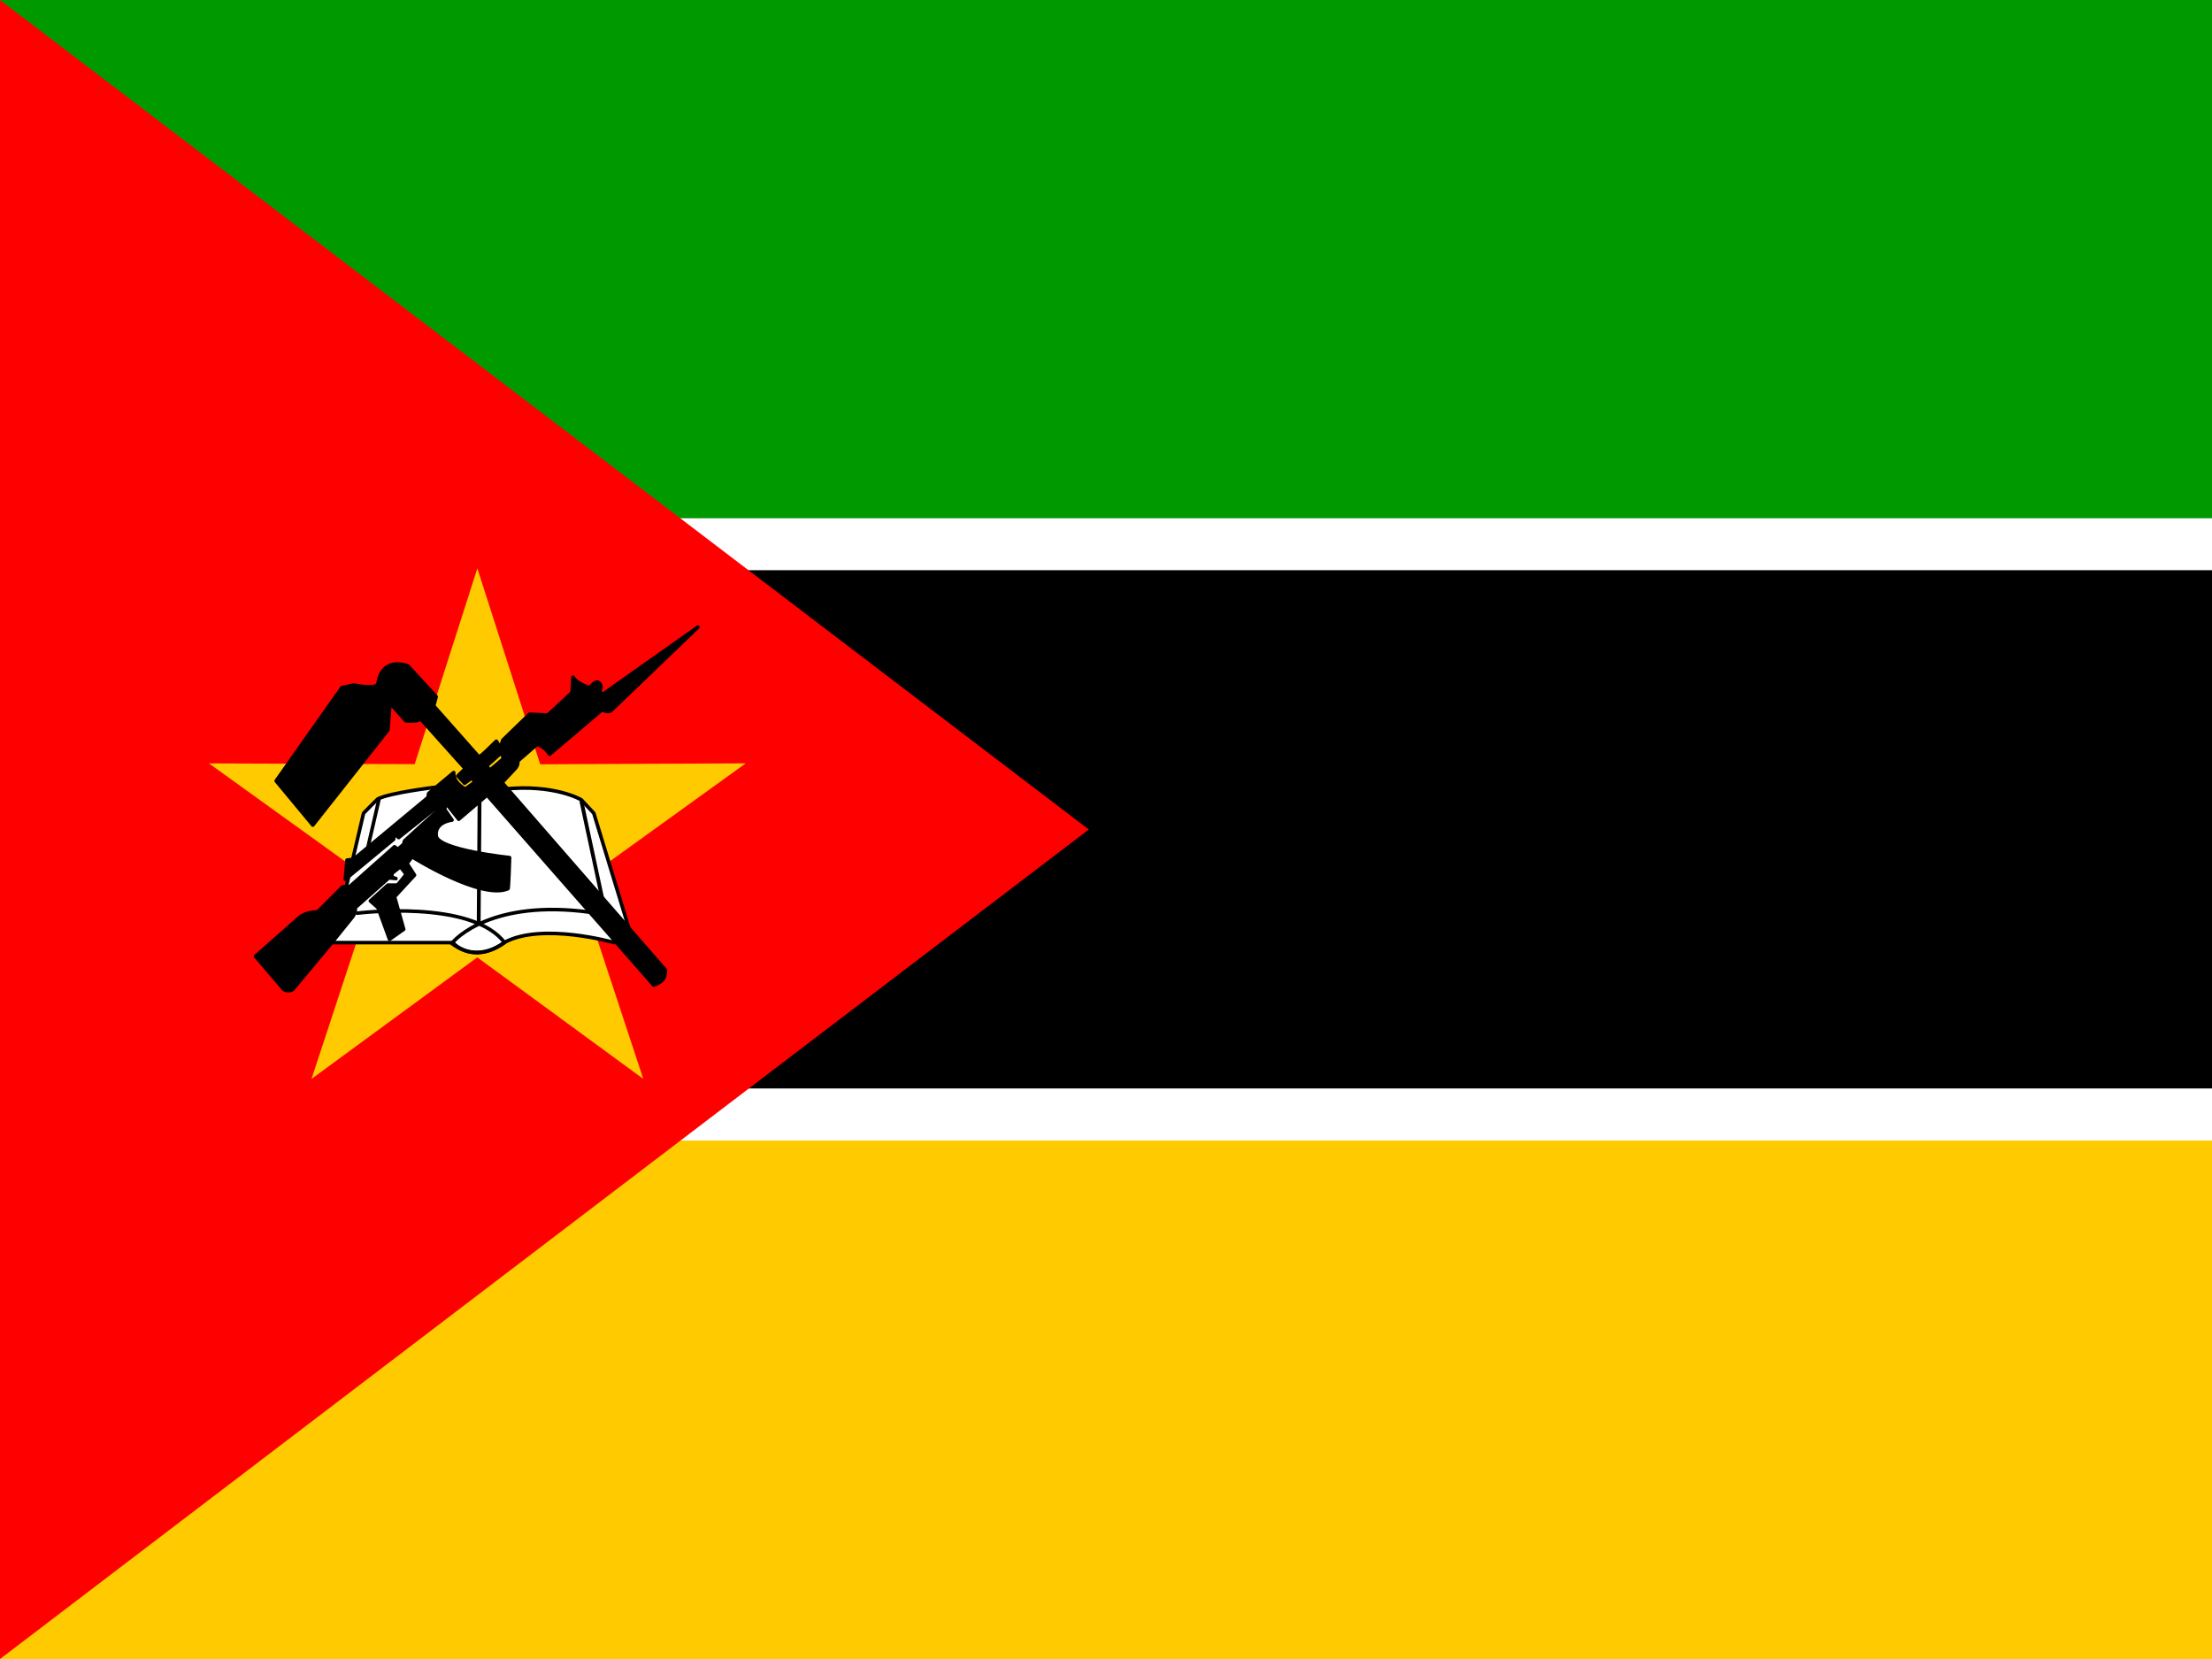
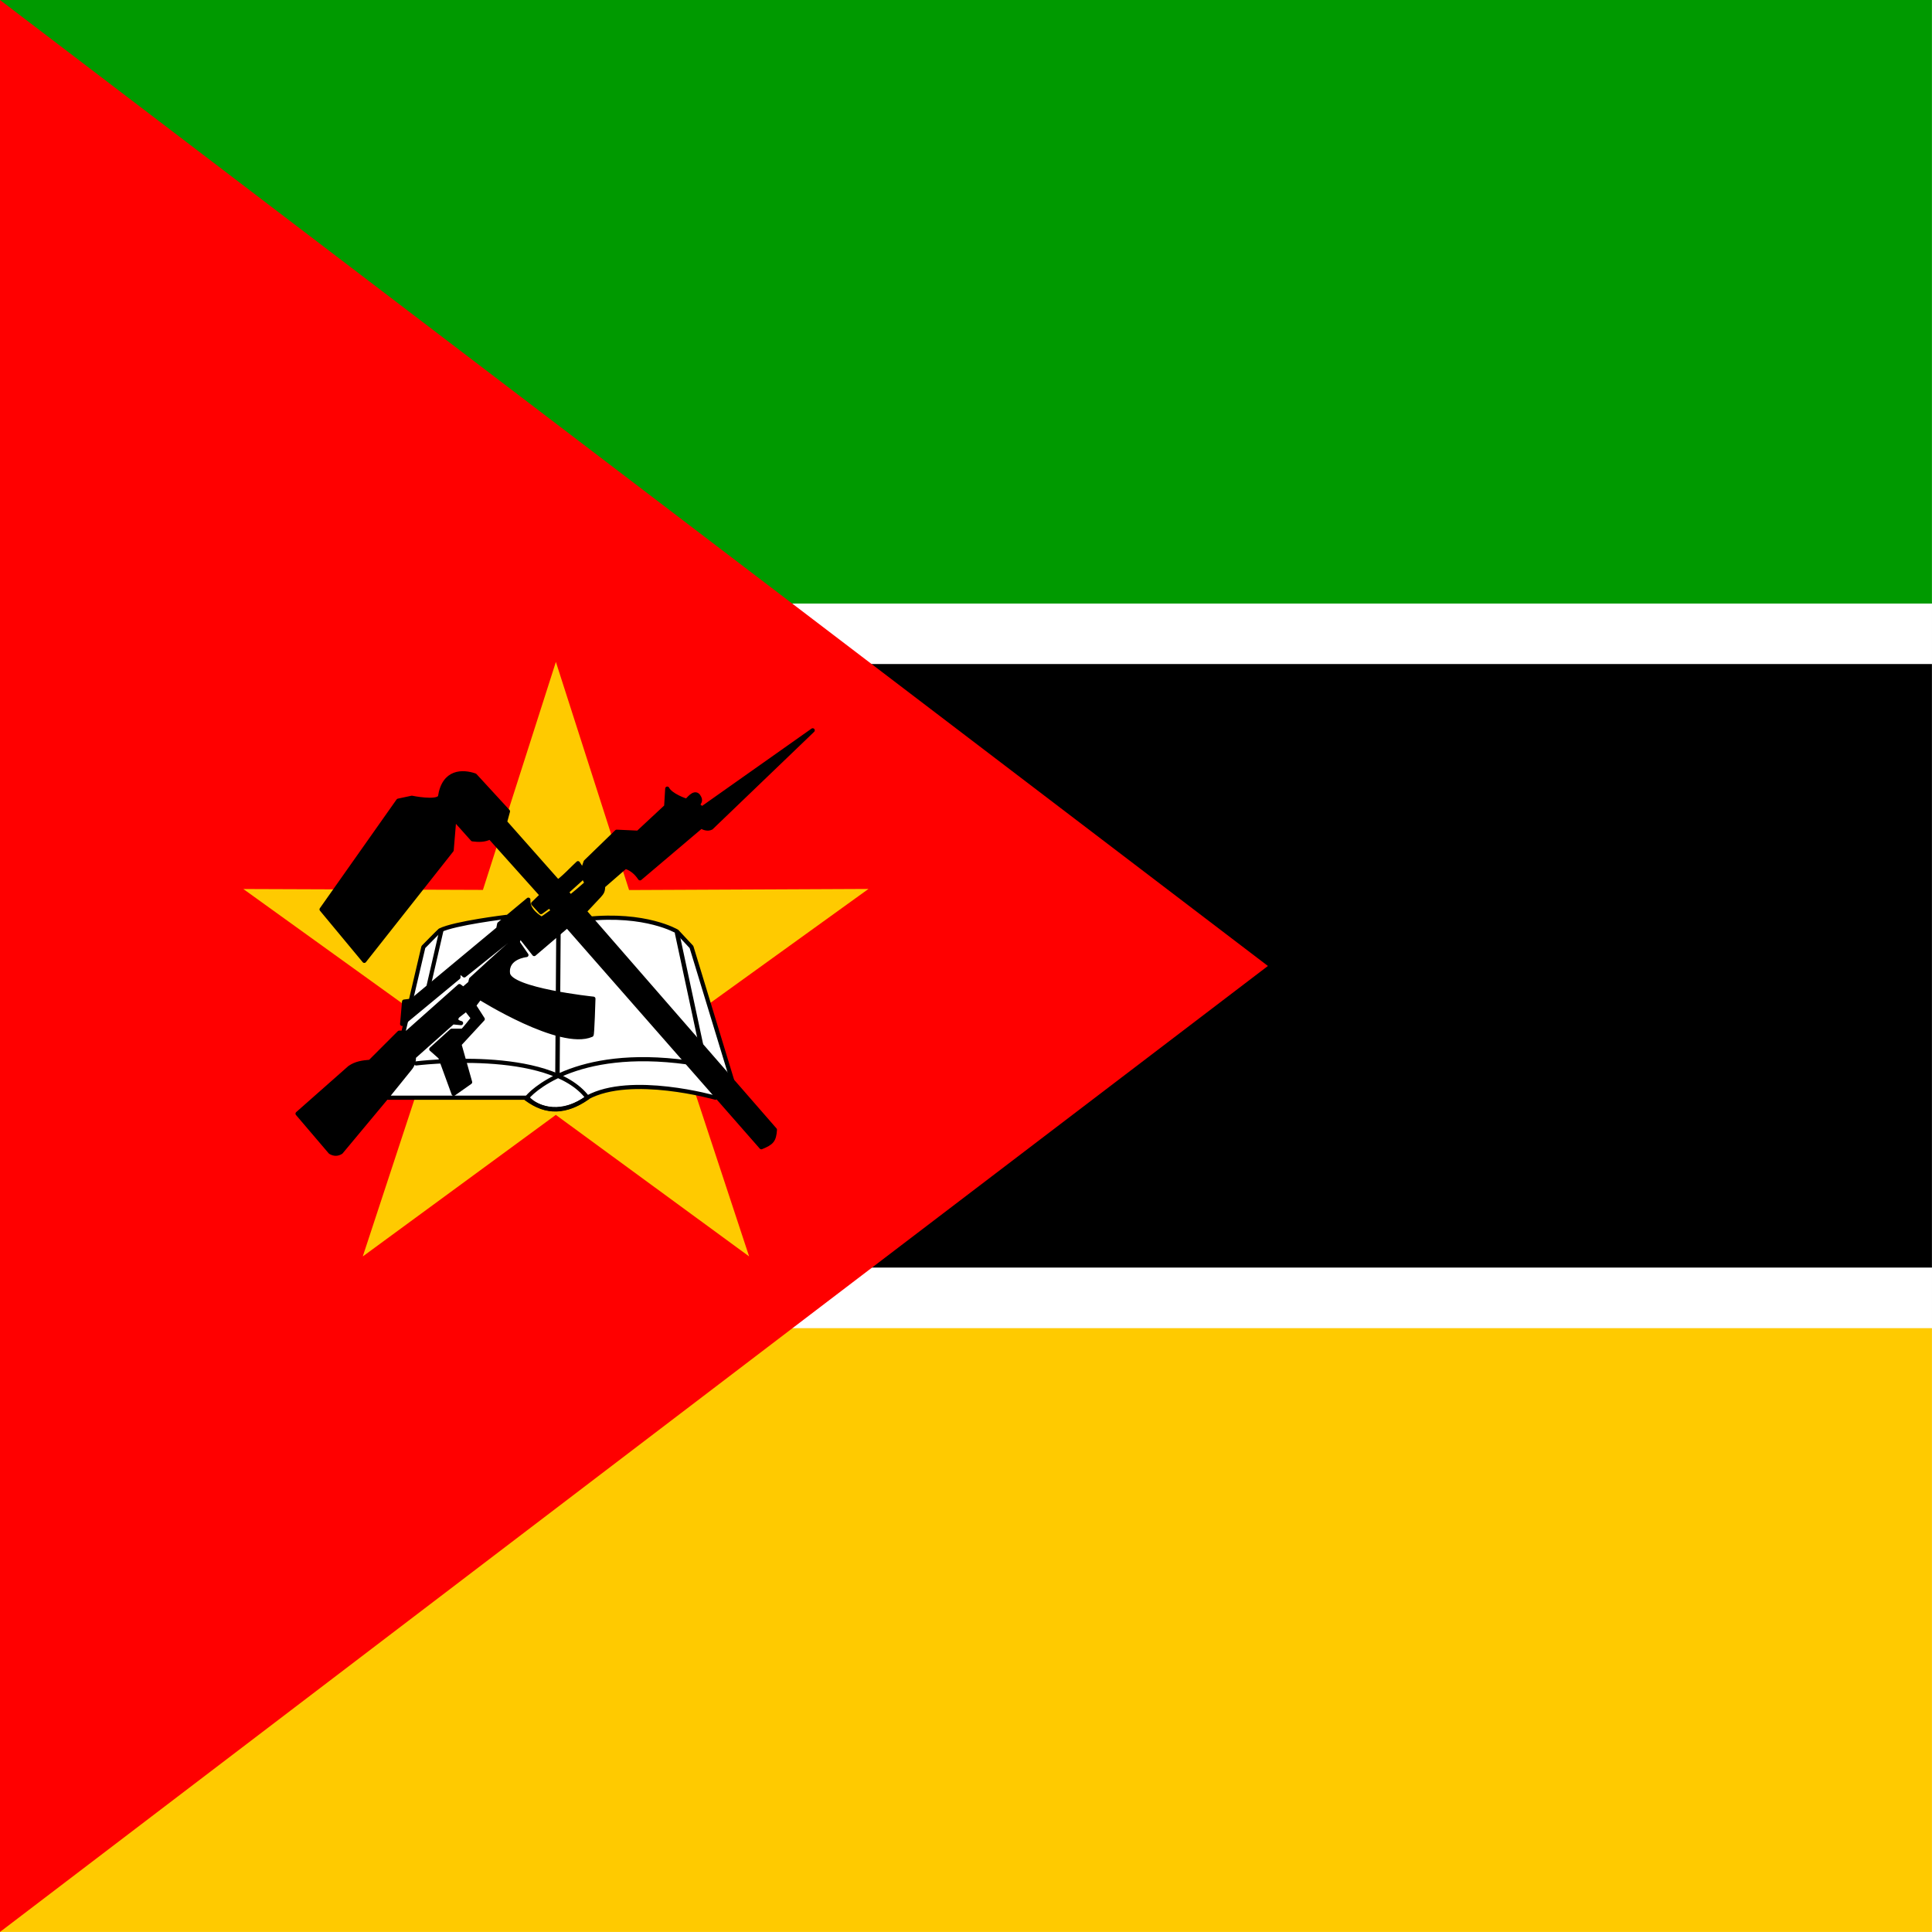
- <svg xmlns="http://www.w3.org/2000/svg" height="480" width="640" id="flag-icon-css-mz">
+ <svg xmlns="http://www.w3.org/2000/svg" height="512" width="512" id="flag-icon-css-mz">
  <defs>
    <clipPath id="a">
-       <path fill-opacity=".67" d="M0 0h682.67v512H0z" />
+       <path fill-opacity=".67" d="M0 0h496.06v496.06H0z" />
    </clipPath>
  </defs>
-   <g clip-path="url(#a)" transform="scale(.9375)">
-     <path fill-rule="evenodd" fill="#009a00" d="M0 0h768v160H0z" />
-     <path fill-rule="evenodd" fill="#fff" d="M0 159.96h768v16.018H0z" />
-     <path fill-rule="evenodd" d="M0 175.98h768v160H0z" />
-     <path fill-rule="evenodd" fill="#fff" d="M0 335.98h768v16.018H0z" />
-     <path fill-rule="evenodd" fill="#ffca00" d="M0 352h768v160H0z" />
-     <path d="M0 0v512l336.02-256L0 0z" fill-rule="evenodd" fill="red" />
-     <path fill="#ffca00" fill-rule="evenodd" d="M198.532 332.966l-51.23-37.505-51.163 37.514 19.841-60.31-51.49-37.066 63.493.235 19.336-60.424 19.397 60.46 63.442-.29-51.506 37.13z" />
-     <path stroke-linejoin="round" d="M102.837 290.905h36.905c2.969 3.331 9.594 4.69 15.904-.04 11.567-6.334 33.945.04 33.945.04l4.407-4.682-10.742-35.252-3.856-4.131s-8.261-4.957-23.96-3.305c-15.698 1.653-21.207-.55-21.207-.55s-13.77 1.652-17.625 3.58c-.424.343-4.407 4.406-4.407 4.406l-9.364 39.934z" fill-rule="evenodd" stroke="#000" stroke-linecap="round" stroke-width="1.103" fill="#fff" />
-     <path stroke-linejoin="round" d="M110.274 281.819s35.251-4.407 45.442 9.088c-5.755 3.938-10.823 4.263-16.25.276.865-1.44 12.67-13.77 42.689-9.64" stroke="#000" stroke-linecap="round" stroke-width="1.103" fill="none" />
-     <path d="M148.002 246.567l-.273 38.833m31.67-38.286l6.61 30.846" stroke="#000" stroke-width="1.176" fill="none" />
-     <path stroke-linejoin="round" d="M116.971 246.63l-3.668 15.906" stroke="#000" stroke-linecap="round" stroke-width="1.103" fill="none" />
-     <path stroke-linejoin="round" d="M78.868 295.14l8.68 10.175c1.018.608 1.924.57 2.829 0l12.862-15.434 5.402-6.689c.837-.99 1.104-2.096 1.03-3.086l10.327-9.178c.845.059 1.348.154 2.193.211-.998-.258-1.73-.744-.945-1.838l2.315-1.8 1.8 2.314s-2.571 3.344-2.829 3.344h-2.83l-5.402 4.889 2.362 2.087 3.555 9.746 4.374-3.088-2.83-10.032 6.174-6.688-2.316-3.602 1.544-2.058s21.368 13.453 29.6 9.852c.223.08.498-9.595.498-9.595s-22.123-2.315-22.638-6.688c-.515-4.373 4.888-4.888 4.888-4.888l-2.316-3.344.515-1.801 3.859 4.888 8.747-7.46 51.449 58.652c2.809-1.139 3.408-1.826 3.602-4.63-.073-.07-50.42-57.881-50.42-57.881l3.858-4.116c.76-.857 1.027-1.221 1.028-2.573l5.917-5.144c1.78.61 2.914 1.677 3.859 3.086l16.266-13.786c.429.43 1.73.858 2.615.376l26.888-25.816-29.305 20.703-1.033-.772c0-.858 1.064-1.07 0-2.573-1.138-1.366-2.83 1.286-3.086 1.286-.258 0-4.243-1.408-5.116-3.192l-.287 4.736-7.46 6.946-5.66-.258-8.232 7.975-1.028 3.087 1.286 2.573s-4.374 3.859-4.374 3.601c0-.257-.884-1.137-.922-1.25l3.752-3.38.514-2.316-1.251-1.954c-.38.275-5.18 5.299-5.437 4.784-.432-.477-13.894-15.69-13.894-15.69l.77-2.83-8.745-9.519c-3.189-1.1-8.232-1.286-9.261 5.66-.801 1.631-7.46.257-7.46.257l-3.602.772-20.322 28.811 11.319 13.634 23.152-29.326.688-8.308 4.857 5.432c1.62.208 3.163.227 4.631-.514l13.717 15.31-2.284 2.229c.772.858 1.303 1.405 2.075 2.263.772-.514 1.508-1.132 2.28-1.647.258.344.686.996.944 1.339-1.15.625-1.956 1.458-3.105 2.084-1.84-1.2-3.615-2.692-3.48-5.068l-7.718 6.431-.257 1.287-22.895 19.036-2.058.258-.515 5.916 14.92-12.347v-1.802l1.544 1.286 11.576-9.26s.772 1.029.515 1.029-10.29 9.26-10.29 9.26l-.257 1.03-1.801 1.543-1.03-.772-13.89 12.348h-2.059l-7.717 7.718c-1.99.173-3.715.384-5.402 1.543L78.86 295.14z" fill-rule="evenodd" stroke="#000" stroke-linecap="round" stroke-width="1.103" />
+   <g clip-path="url(#a)" transform="scale(1.0321)">
+     <path fill-rule="evenodd" fill="#009a00" d="M0 0h744.09v155.02H0z" />
+     <path fill-rule="evenodd" fill="#fff" d="M0 154.98h744.09v15.52H0z" />
+     <path fill-rule="evenodd" d="M0 170.5h744.09v155.02H0z" />
+     <path fill-rule="evenodd" fill="#fff" d="M0 325.52h744.09v15.52H0z" />
+     <path fill-rule="evenodd" fill="#ffca00" d="M0 341.04h744.09v155.02H0z" />
+     <path d="M0 0v496.06l325.56-248.03L0 0z" fill-rule="evenodd" fill="red" />
+     <path fill="#ffca00" fill-rule="evenodd" d="M192.351 322.606l-49.634-36.338-49.57 36.347 19.223-58.433-49.888-35.912 61.517.227 18.734-58.542 18.793 58.577 61.467-.28-49.903 35.974z" />
+     <path stroke-linejoin="round" d="M99.635 281.854h35.756c2.877 3.228 9.296 4.544 15.41-.038 11.207-6.137 32.888.038 32.888.038l4.27-4.536-10.407-34.155-3.736-4.002s-8.005-4.803-23.215-3.202c-15.21 1.6-20.546-.533-20.546-.533s-13.342 1.6-17.078 3.468c-.41.333-4.269 4.27-4.269 4.27l-9.073 38.69z" fill-rule="evenodd" stroke="#000" stroke-linecap="round" stroke-width="1.068" fill="#fff" />
+     <path stroke-linejoin="round" d="M106.84 273.05s34.155-4.268 44.028 8.806c-5.576 3.815-10.485 4.13-15.743.268.837-1.396 12.274-13.342 41.36-9.34" stroke="#000" stroke-linecap="round" stroke-width="1.068" fill="none" />
+     <path d="M143.395 238.897l-.265 37.624m30.684-37.094l6.404 29.885" stroke="#000" stroke-width="1.14" fill="none" />
+     <path stroke-linejoin="round" d="M113.33 238.956l-3.555 15.413" stroke="#000" stroke-linecap="round" stroke-width="1.068" fill="none" />
+     <path stroke-linejoin="round" d="M76.413 285.957l8.409 9.859c.987.589 1.864.551 2.741 0l12.462-14.954 5.234-6.48c.81-.96 1.07-2.031.997-2.991l10.006-8.892c.819.057 1.306.15 2.125.205-.967-.25-1.677-.722-.915-1.781l2.243-1.745 1.744 2.243s-2.492 3.24-2.741 3.24h-2.742l-5.234 4.736 2.288 2.022 3.445 9.443 4.237-2.991-2.742-9.72 5.982-6.48-2.243-3.49 1.495-1.994s20.703 13.034 28.68 9.545c.215.078.481-9.296.481-9.296s-21.434-2.243-21.933-6.48c-.499-4.237 4.736-4.735 4.736-4.735l-2.244-3.24.5-1.746 3.738 4.736 8.474-7.228 49.848 56.827c2.721-1.104 3.302-1.77 3.49-4.486-.07-.069-48.851-56.08-48.851-56.08l3.738-3.987c.737-.83.996-1.184.997-2.493l5.732-4.985c1.724.593 2.823 1.626 3.739 2.99l15.76-13.356c.415.416 1.677.831 2.533.364l26.052-25.012-28.394 20.058-1-.748c0-.83 1.03-1.036 0-2.492-1.103-1.324-2.742 1.246-2.99 1.246-.25 0-4.11-1.365-4.957-3.093l-.278 4.588-7.228 6.73-5.483-.25-7.976 7.727-.997 2.99 1.246 2.494s-4.237 3.738-4.237 3.489c0-.249-.857-1.102-.893-1.212l3.635-3.275.498-2.243-1.213-1.894c-.367.268-5.018 5.135-5.267 4.636-.42-.462-13.462-15.202-13.462-15.202l.747-2.742-8.474-9.222c-3.089-1.067-7.976-1.246-8.972 5.483-.777 1.58-7.228.25-7.228.25l-3.49.747-19.69 27.915 10.967 13.21L115.97 218.3l.666-8.049 4.707 5.263c1.569.201 3.064.22 4.486-.499l13.29 14.835-2.213 2.159c.748.83 1.262 1.361 2.01 2.192.748-.498 1.462-1.097 2.21-1.596.25.334.665.965.914 1.298-1.113.606-1.895 1.413-3.008 2.018-1.782-1.161-3.503-2.607-3.372-4.909l-7.477 6.23-.25 1.247-22.182 18.444-1.994.25-.498 5.732 14.455-11.963v-1.746l1.496 1.246 11.215-8.971s.748.996.5.996c-.25 0-9.97 8.973-9.97 8.973l-.25.996-1.745 1.496-.997-.748-13.459 11.964h-1.994l-7.477 7.478c-1.928.167-3.6.371-5.234 1.494l-13.393 11.825z" fill-rule="evenodd" stroke="#000" stroke-linecap="round" stroke-width="1.068" />
  </g>
</svg>
